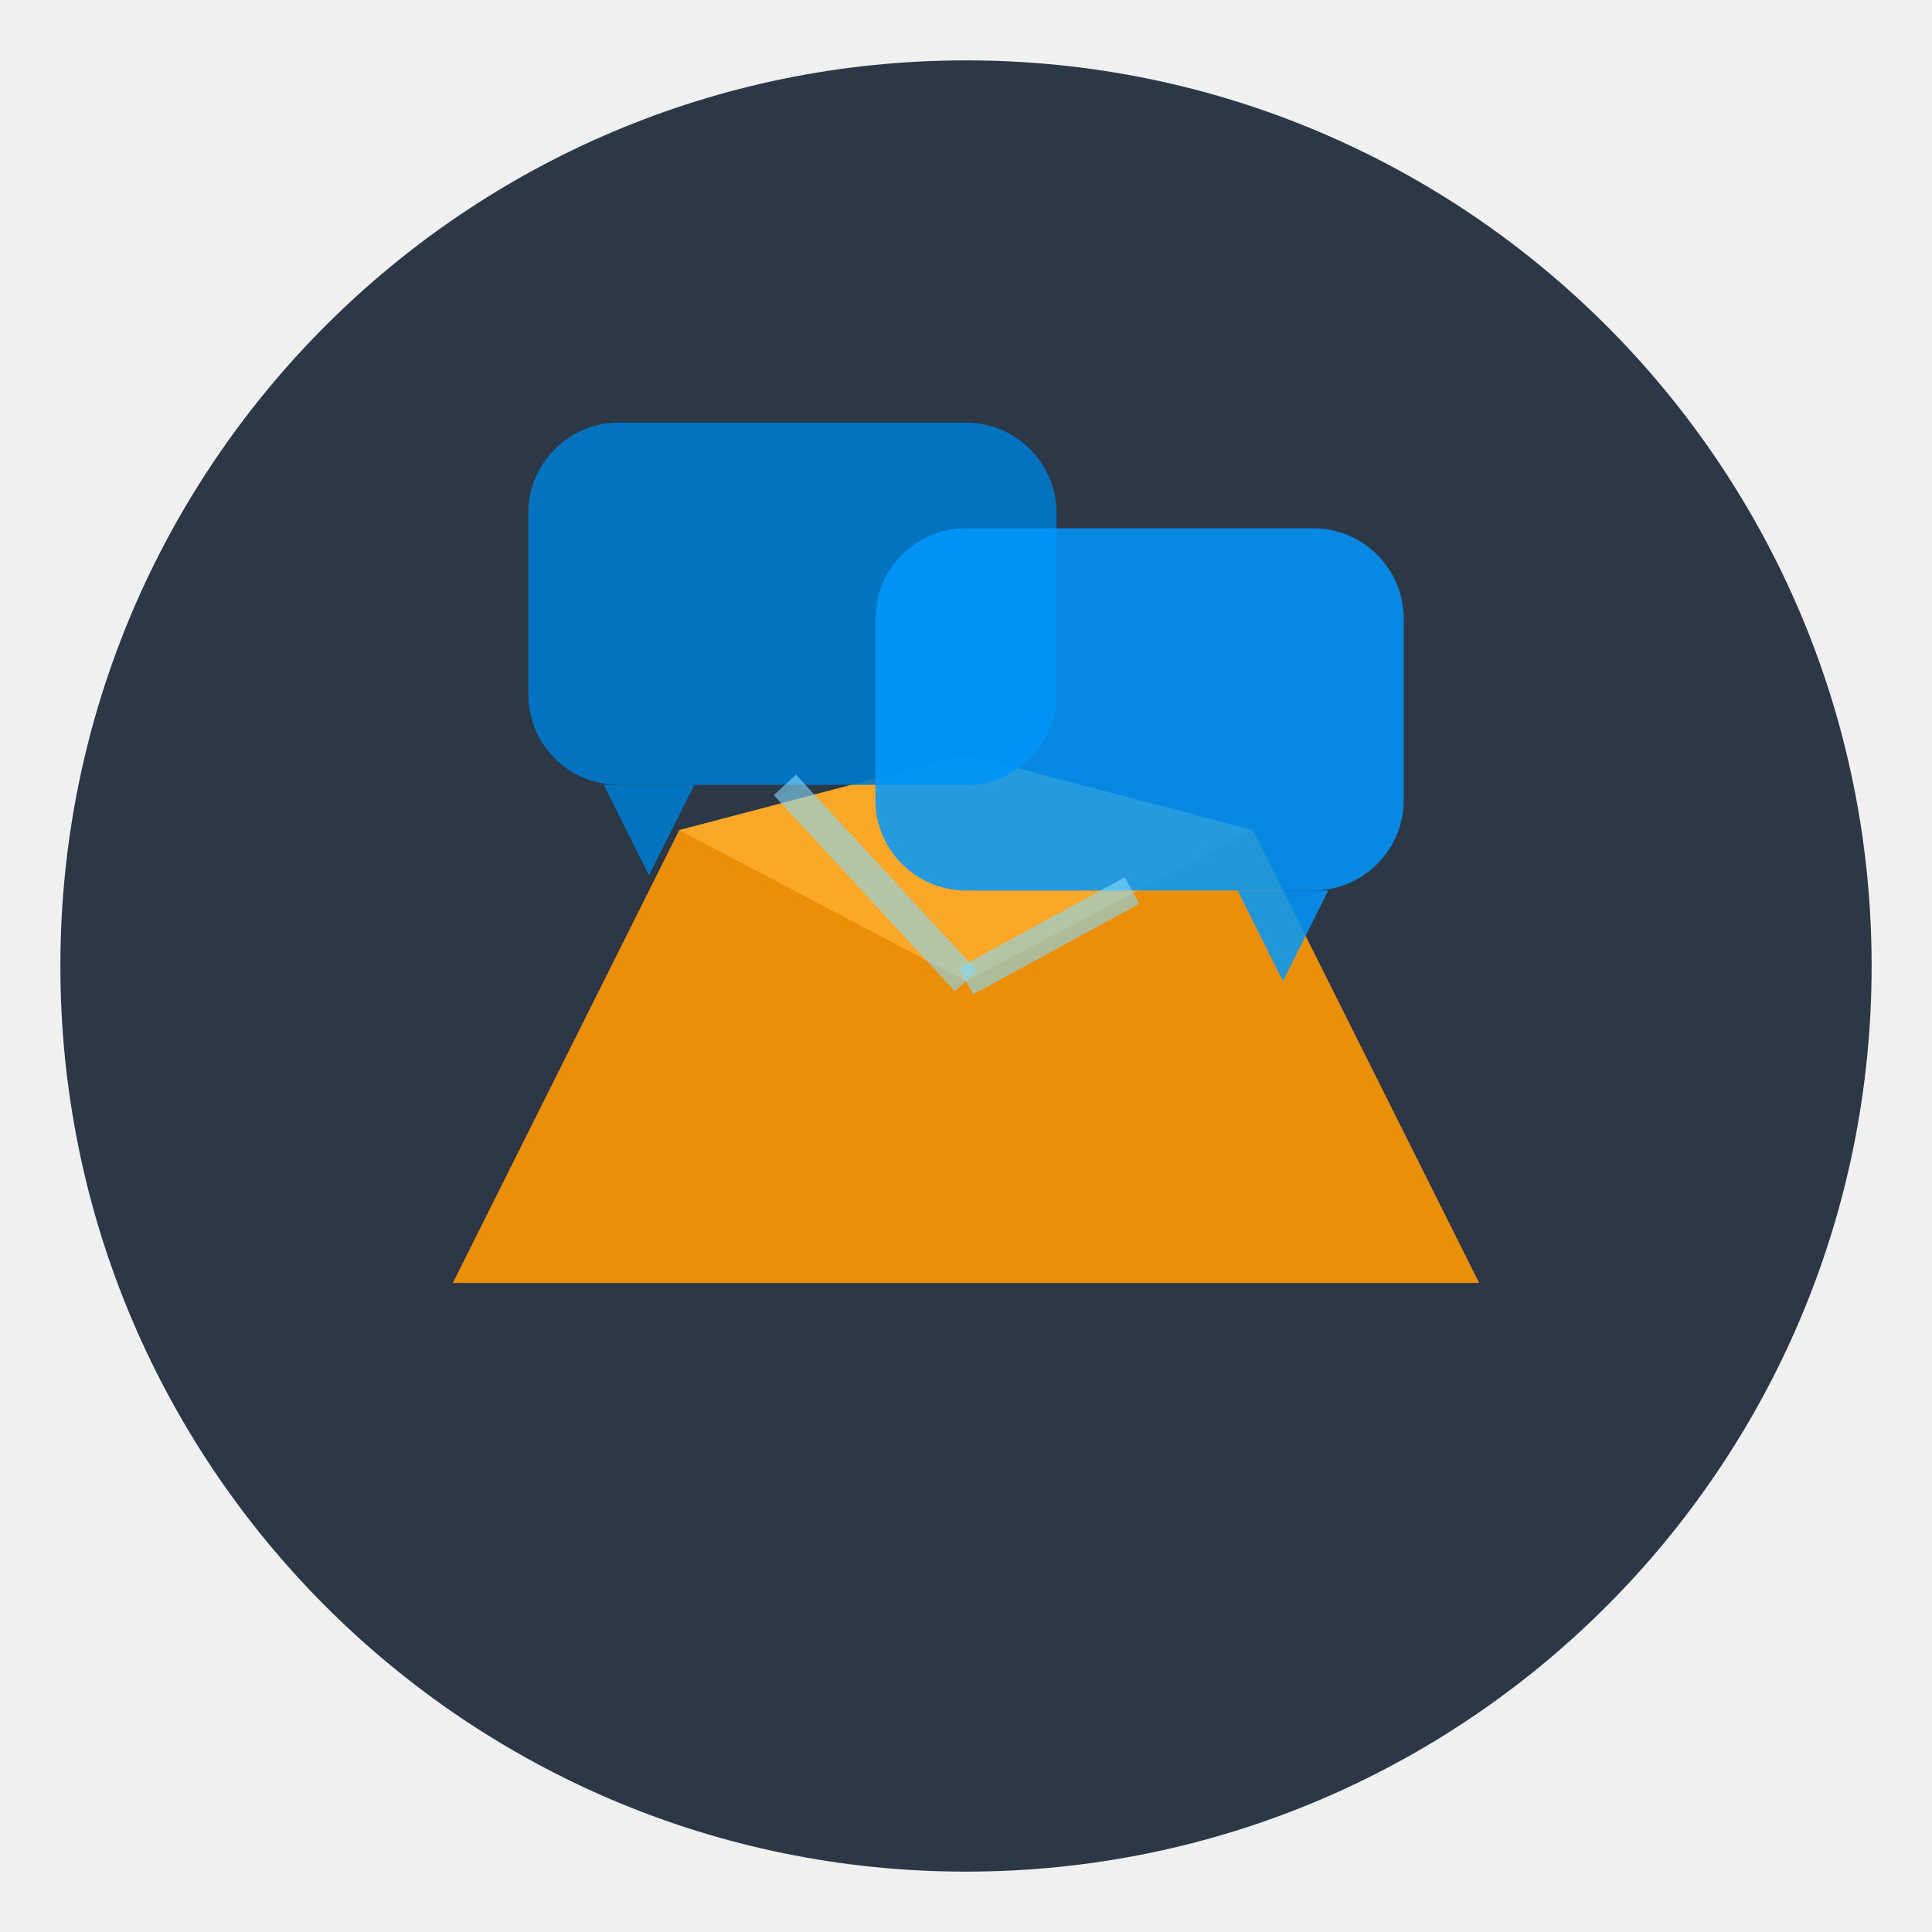
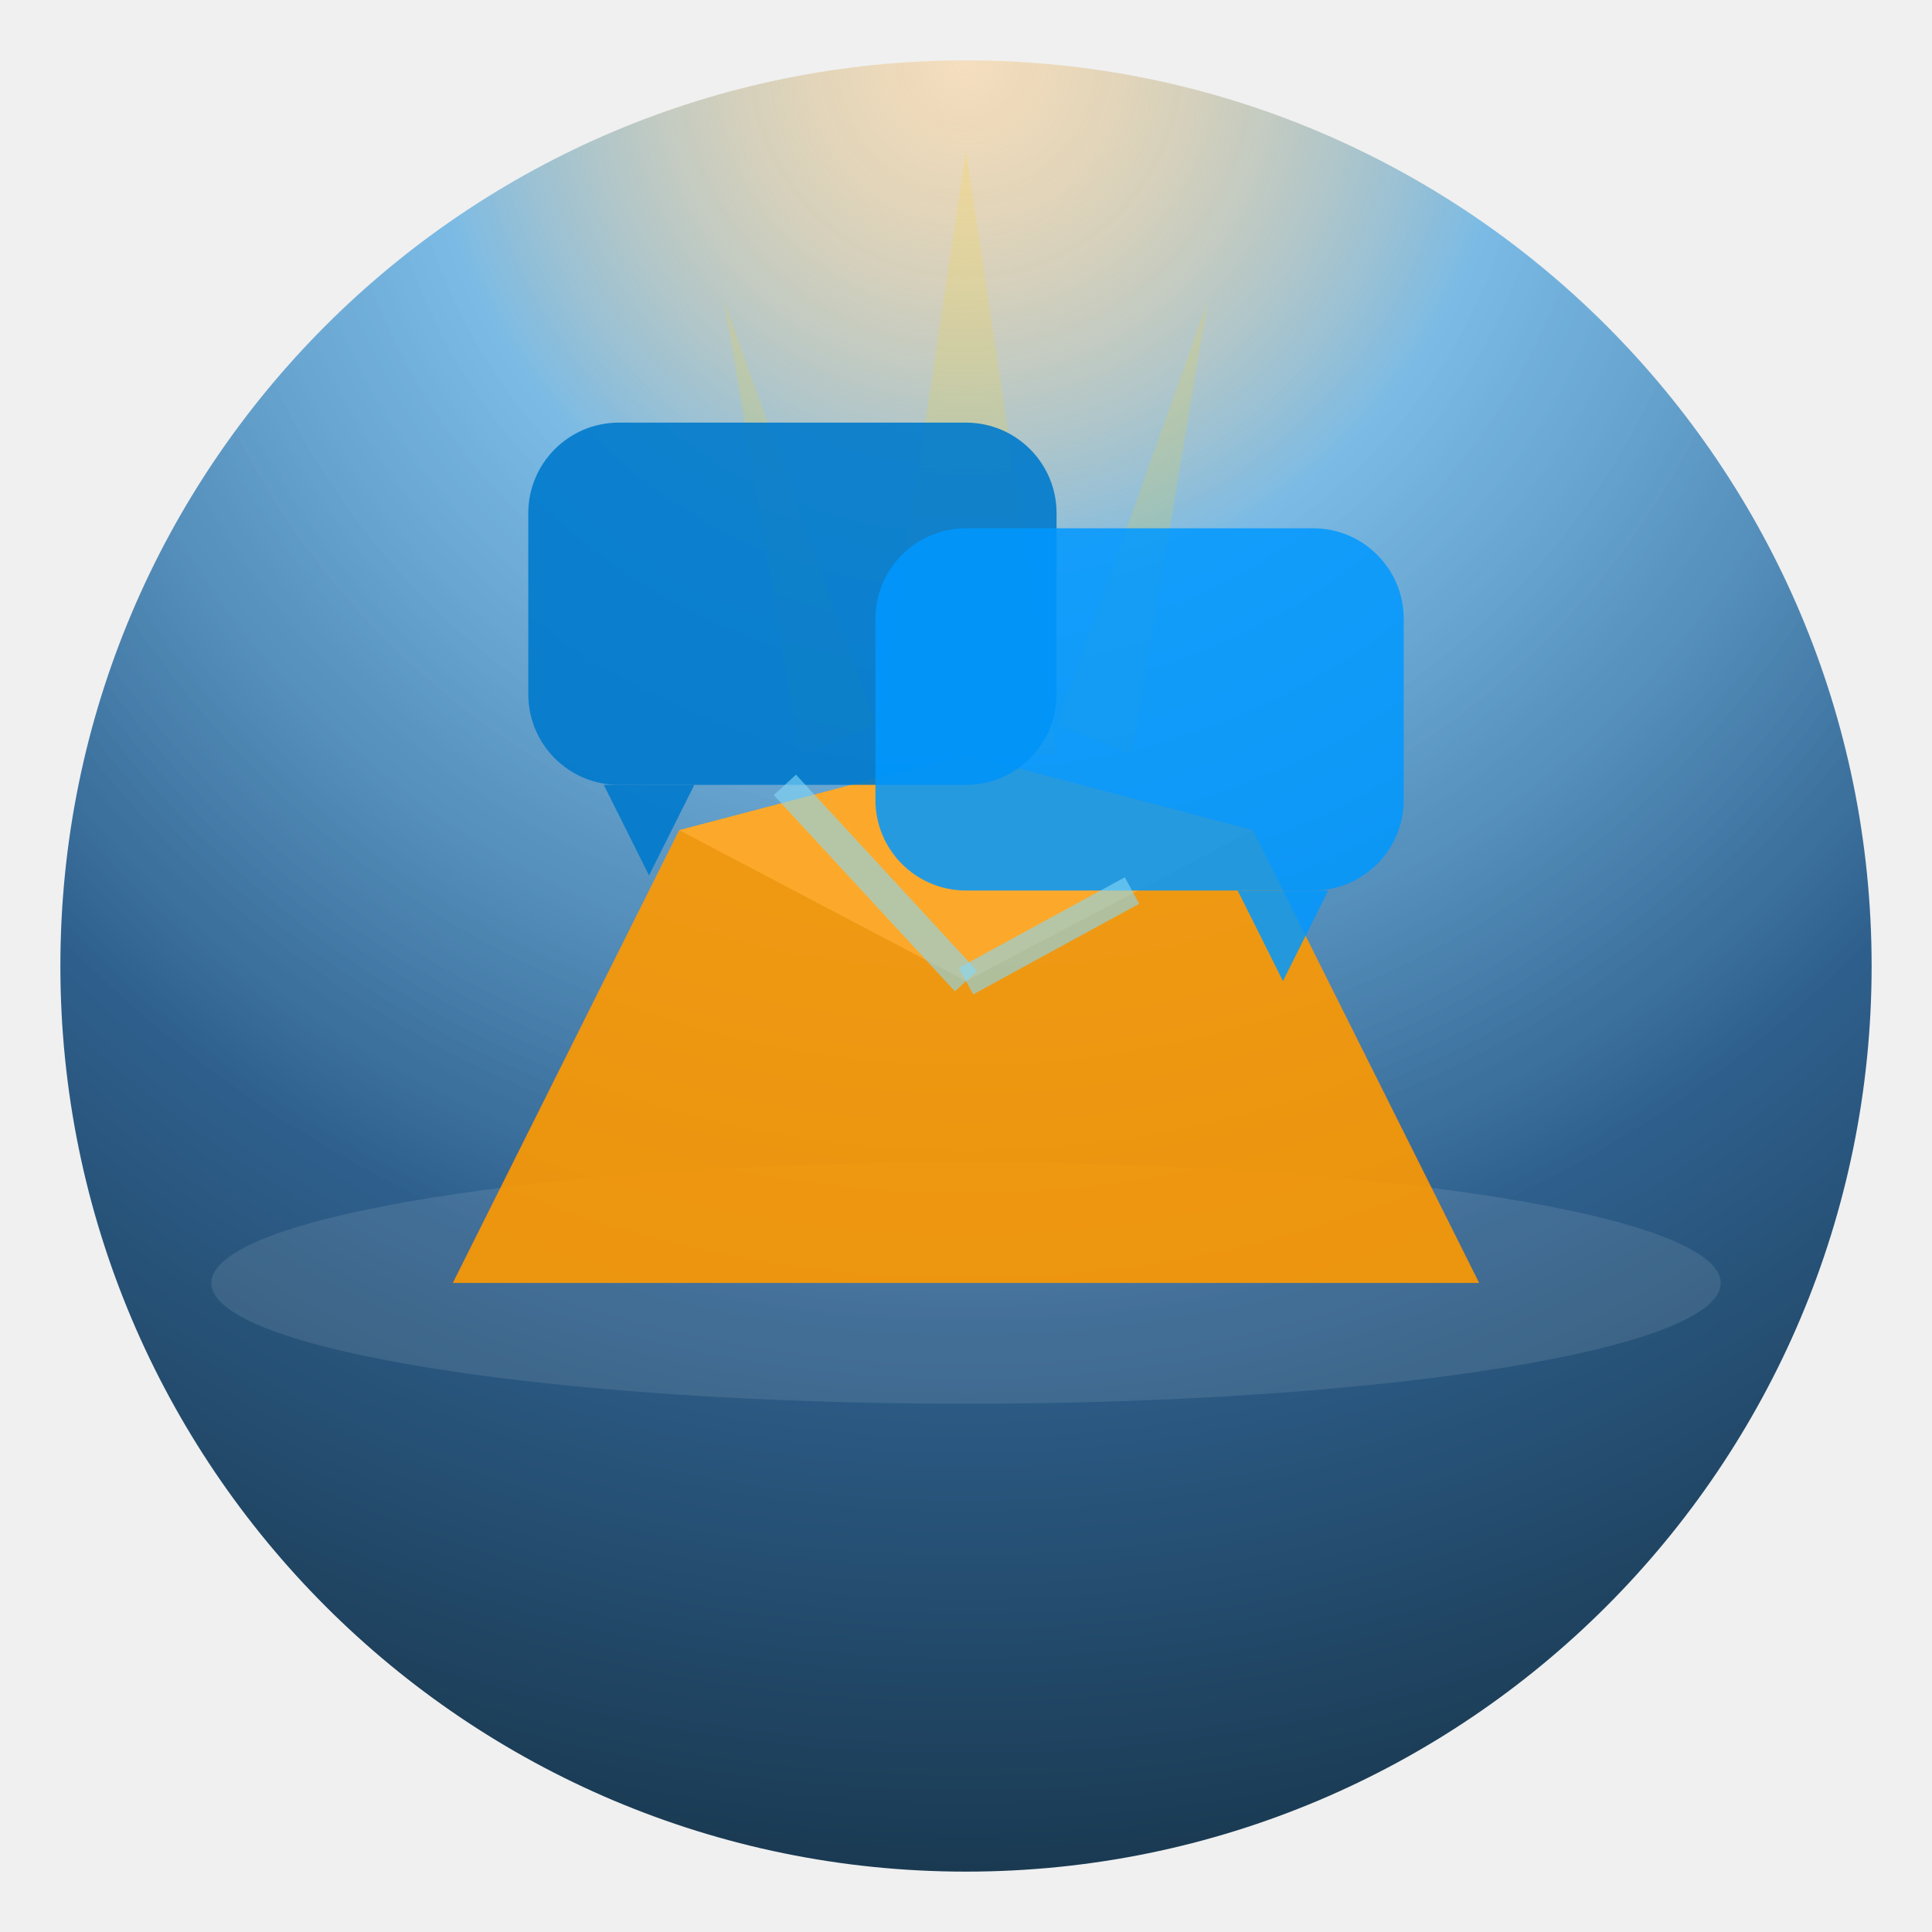
<svg xmlns="http://www.w3.org/2000/svg" width="128" height="128" viewBox="0 0 128 128">
-   <circle cx="64" cy="64" r="60" fill="#232F3E" opacity="0.95" />
+   <defs>
+     <radialGradient id="bg3" cx="50%" cy="0%" r="100%">
+       <stop offset="0%" style="stop-color:#FDB44B;stop-opacity:0.3" />
+       <stop offset="30%" style="stop-color:#5DADE2;stop-opacity:0.8" />
+       <stop offset="70%" style="stop-color:#2E5F8C;stop-opacity:1" />
+       <stop offset="100%" style="stop-color:#1A3A52;stop-opacity:1" />
+     </radialGradient>
+   </defs>
+   <circle cx="64" cy="64" r="60" fill="url(#bg3)" />
+   <g opacity="0.15">
+     <path d="M 64 10 L 70 50 L 64 50 Z" fill="#FFD700" />
+     <path d="M 64 10 L 58 50 L 64 50 Z" fill="#FFD700" />
+     <path d="M 80 20 L 75 50 L 70 48 Z" fill="#FFD700" />
+     <path d="M 48 20 L 53 50 L 58 48 Z" fill="#FFD700" />
+   </g>
+   <ellipse cx="64" cy="85" rx="50" ry="8" fill="#FFFFFF" opacity="0.1" />
  <path d="M 30 85 L 45 55 L 64 50 L 83 55 L 98 85 Z" fill="#FF9900" opacity="0.9" />
  <path d="M 45 55 L 64 50 L 83 55 L 64 65 Z" fill="#FFAC31" opacity="0.8" />
  <rect x="35" y="28" width="35" height="24" rx="6" fill="#007ACC" opacity="0.9" />
  <polygon points="40,52 46,52 43,58" fill="#007ACC" opacity="0.9" />
  <rect x="58" y="35" width="35" height="24" rx="6" fill="#0098FF" opacity="0.85" />
  <polygon points="88,59 82,59 85,65" fill="#0098FF" opacity="0.85" />
  <line x1="64" y1="65" x2="52" y2="52" stroke="#86D9F9" stroke-width="2" opacity="0.6" />
  <line x1="64" y1="65" x2="75" y2="59" stroke="#86D9F9" stroke-width="2" opacity="0.6" />
</svg>
